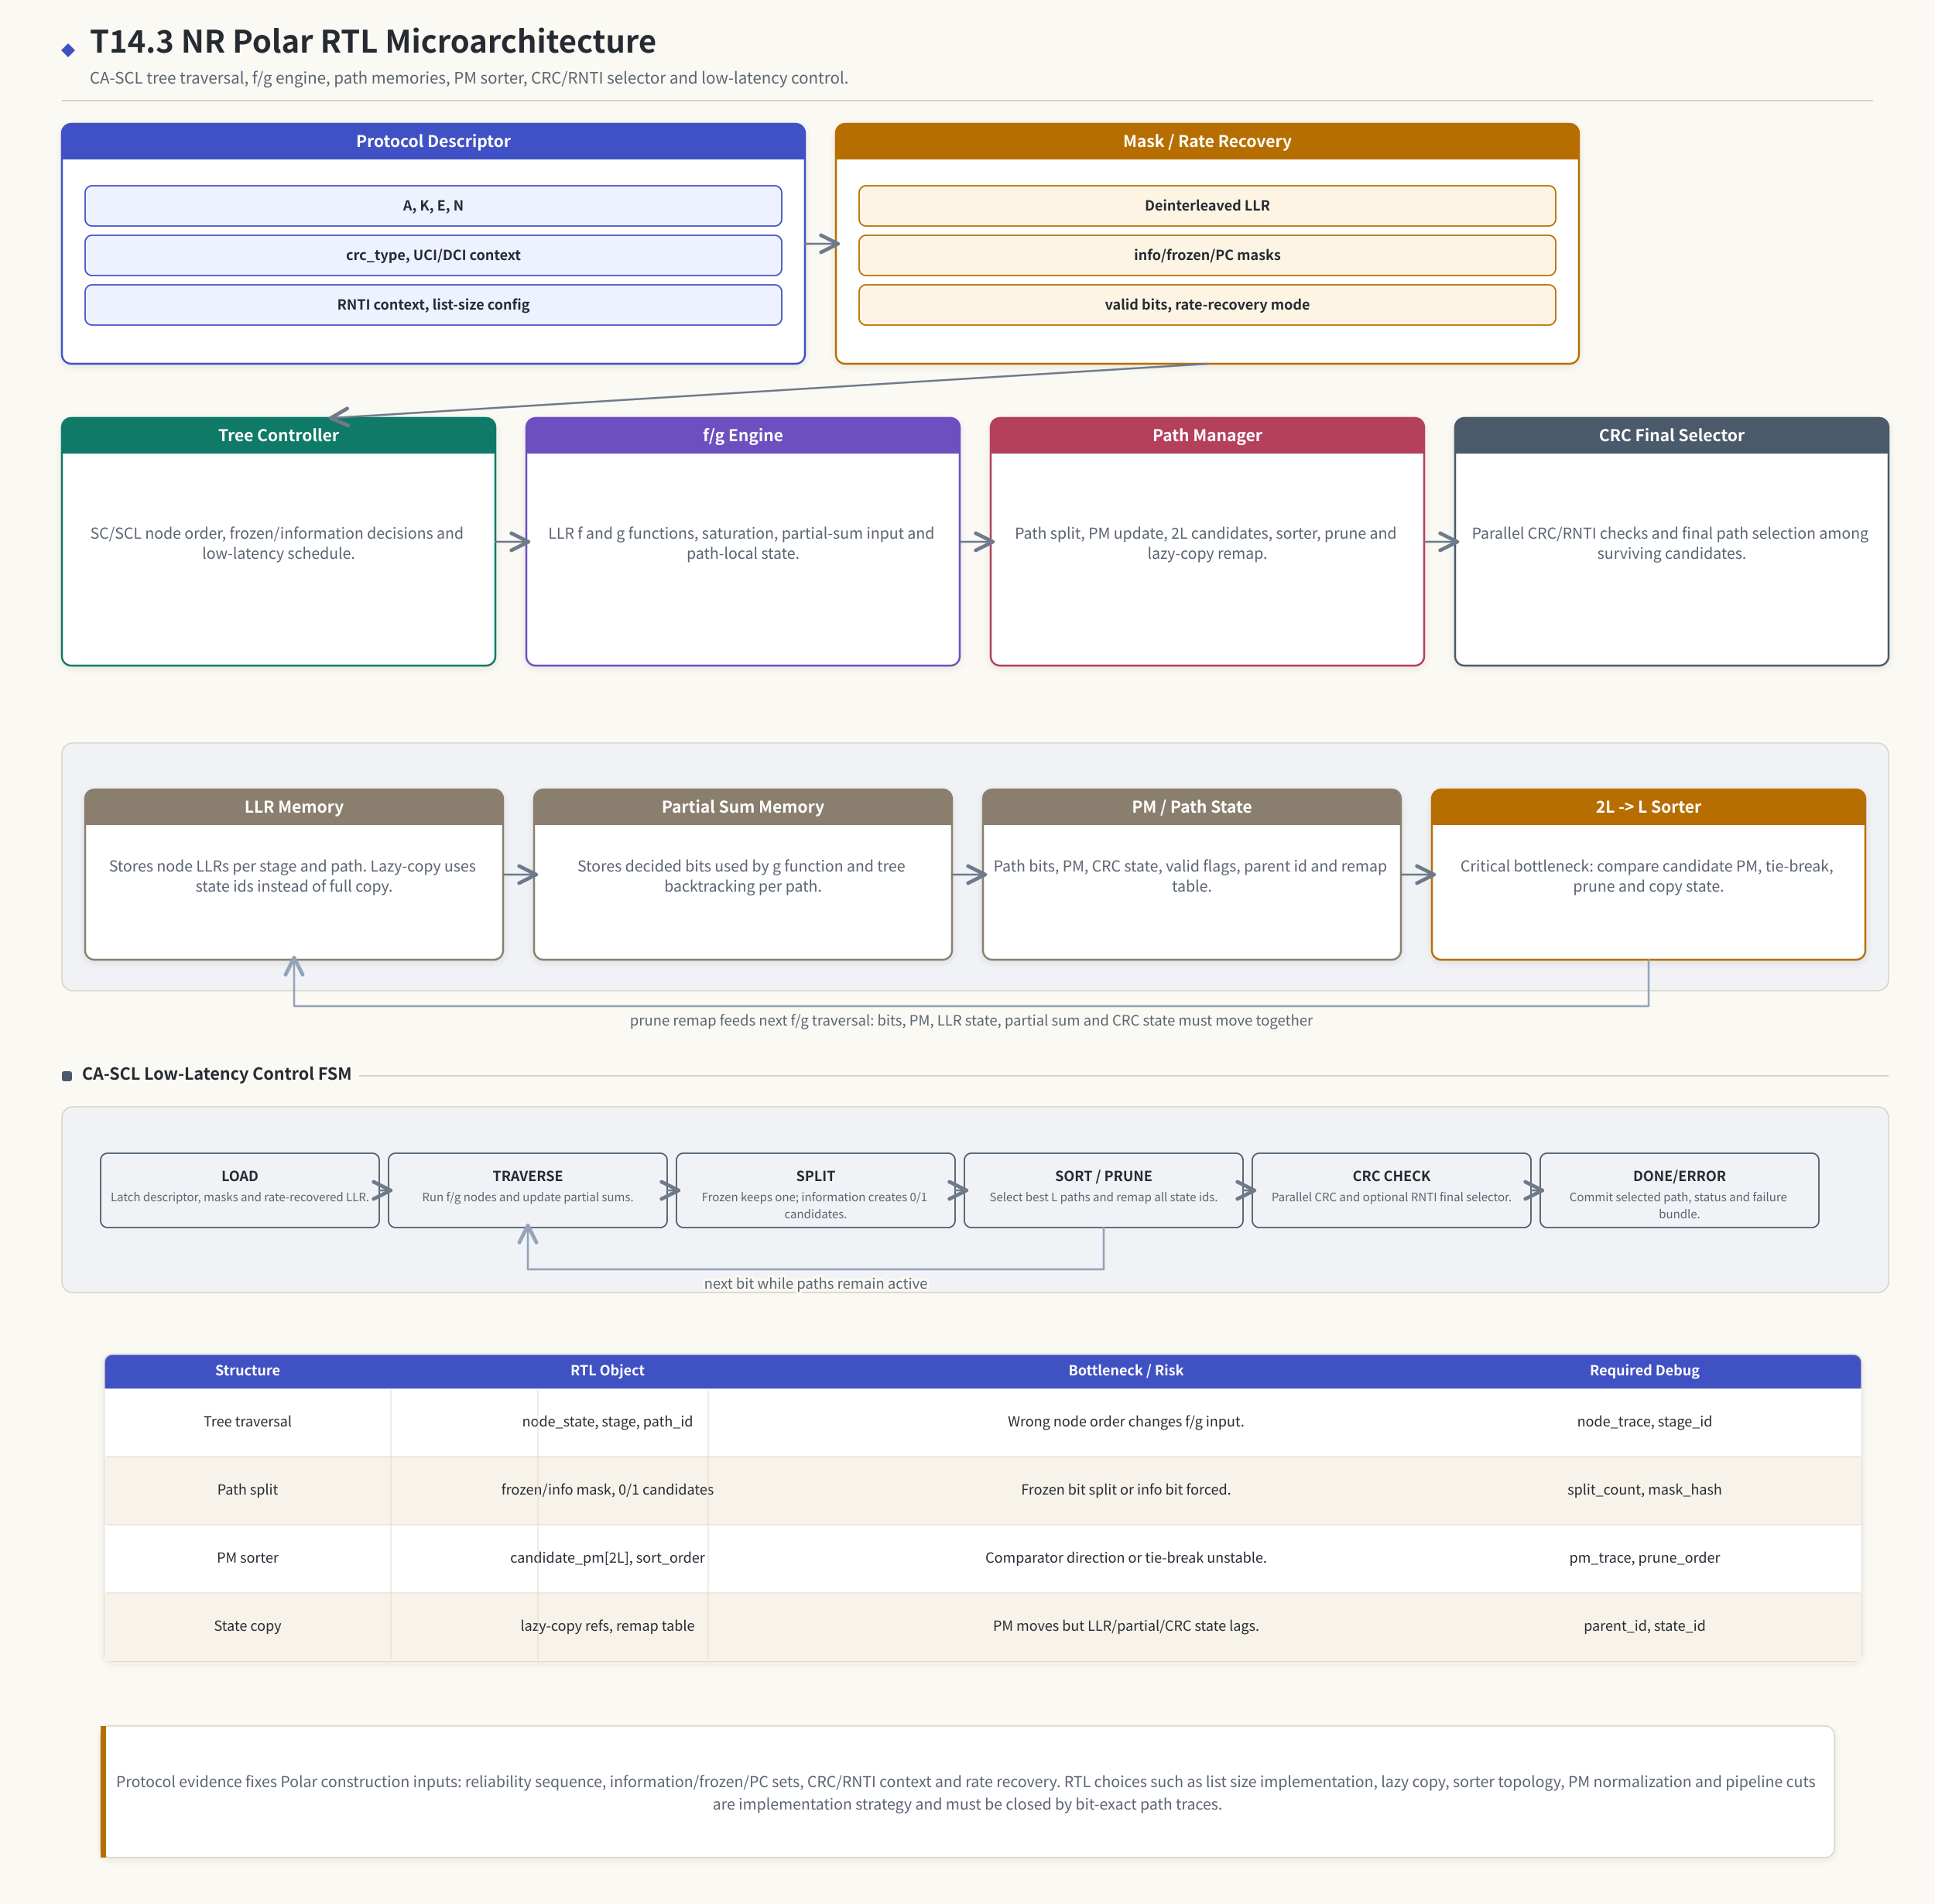
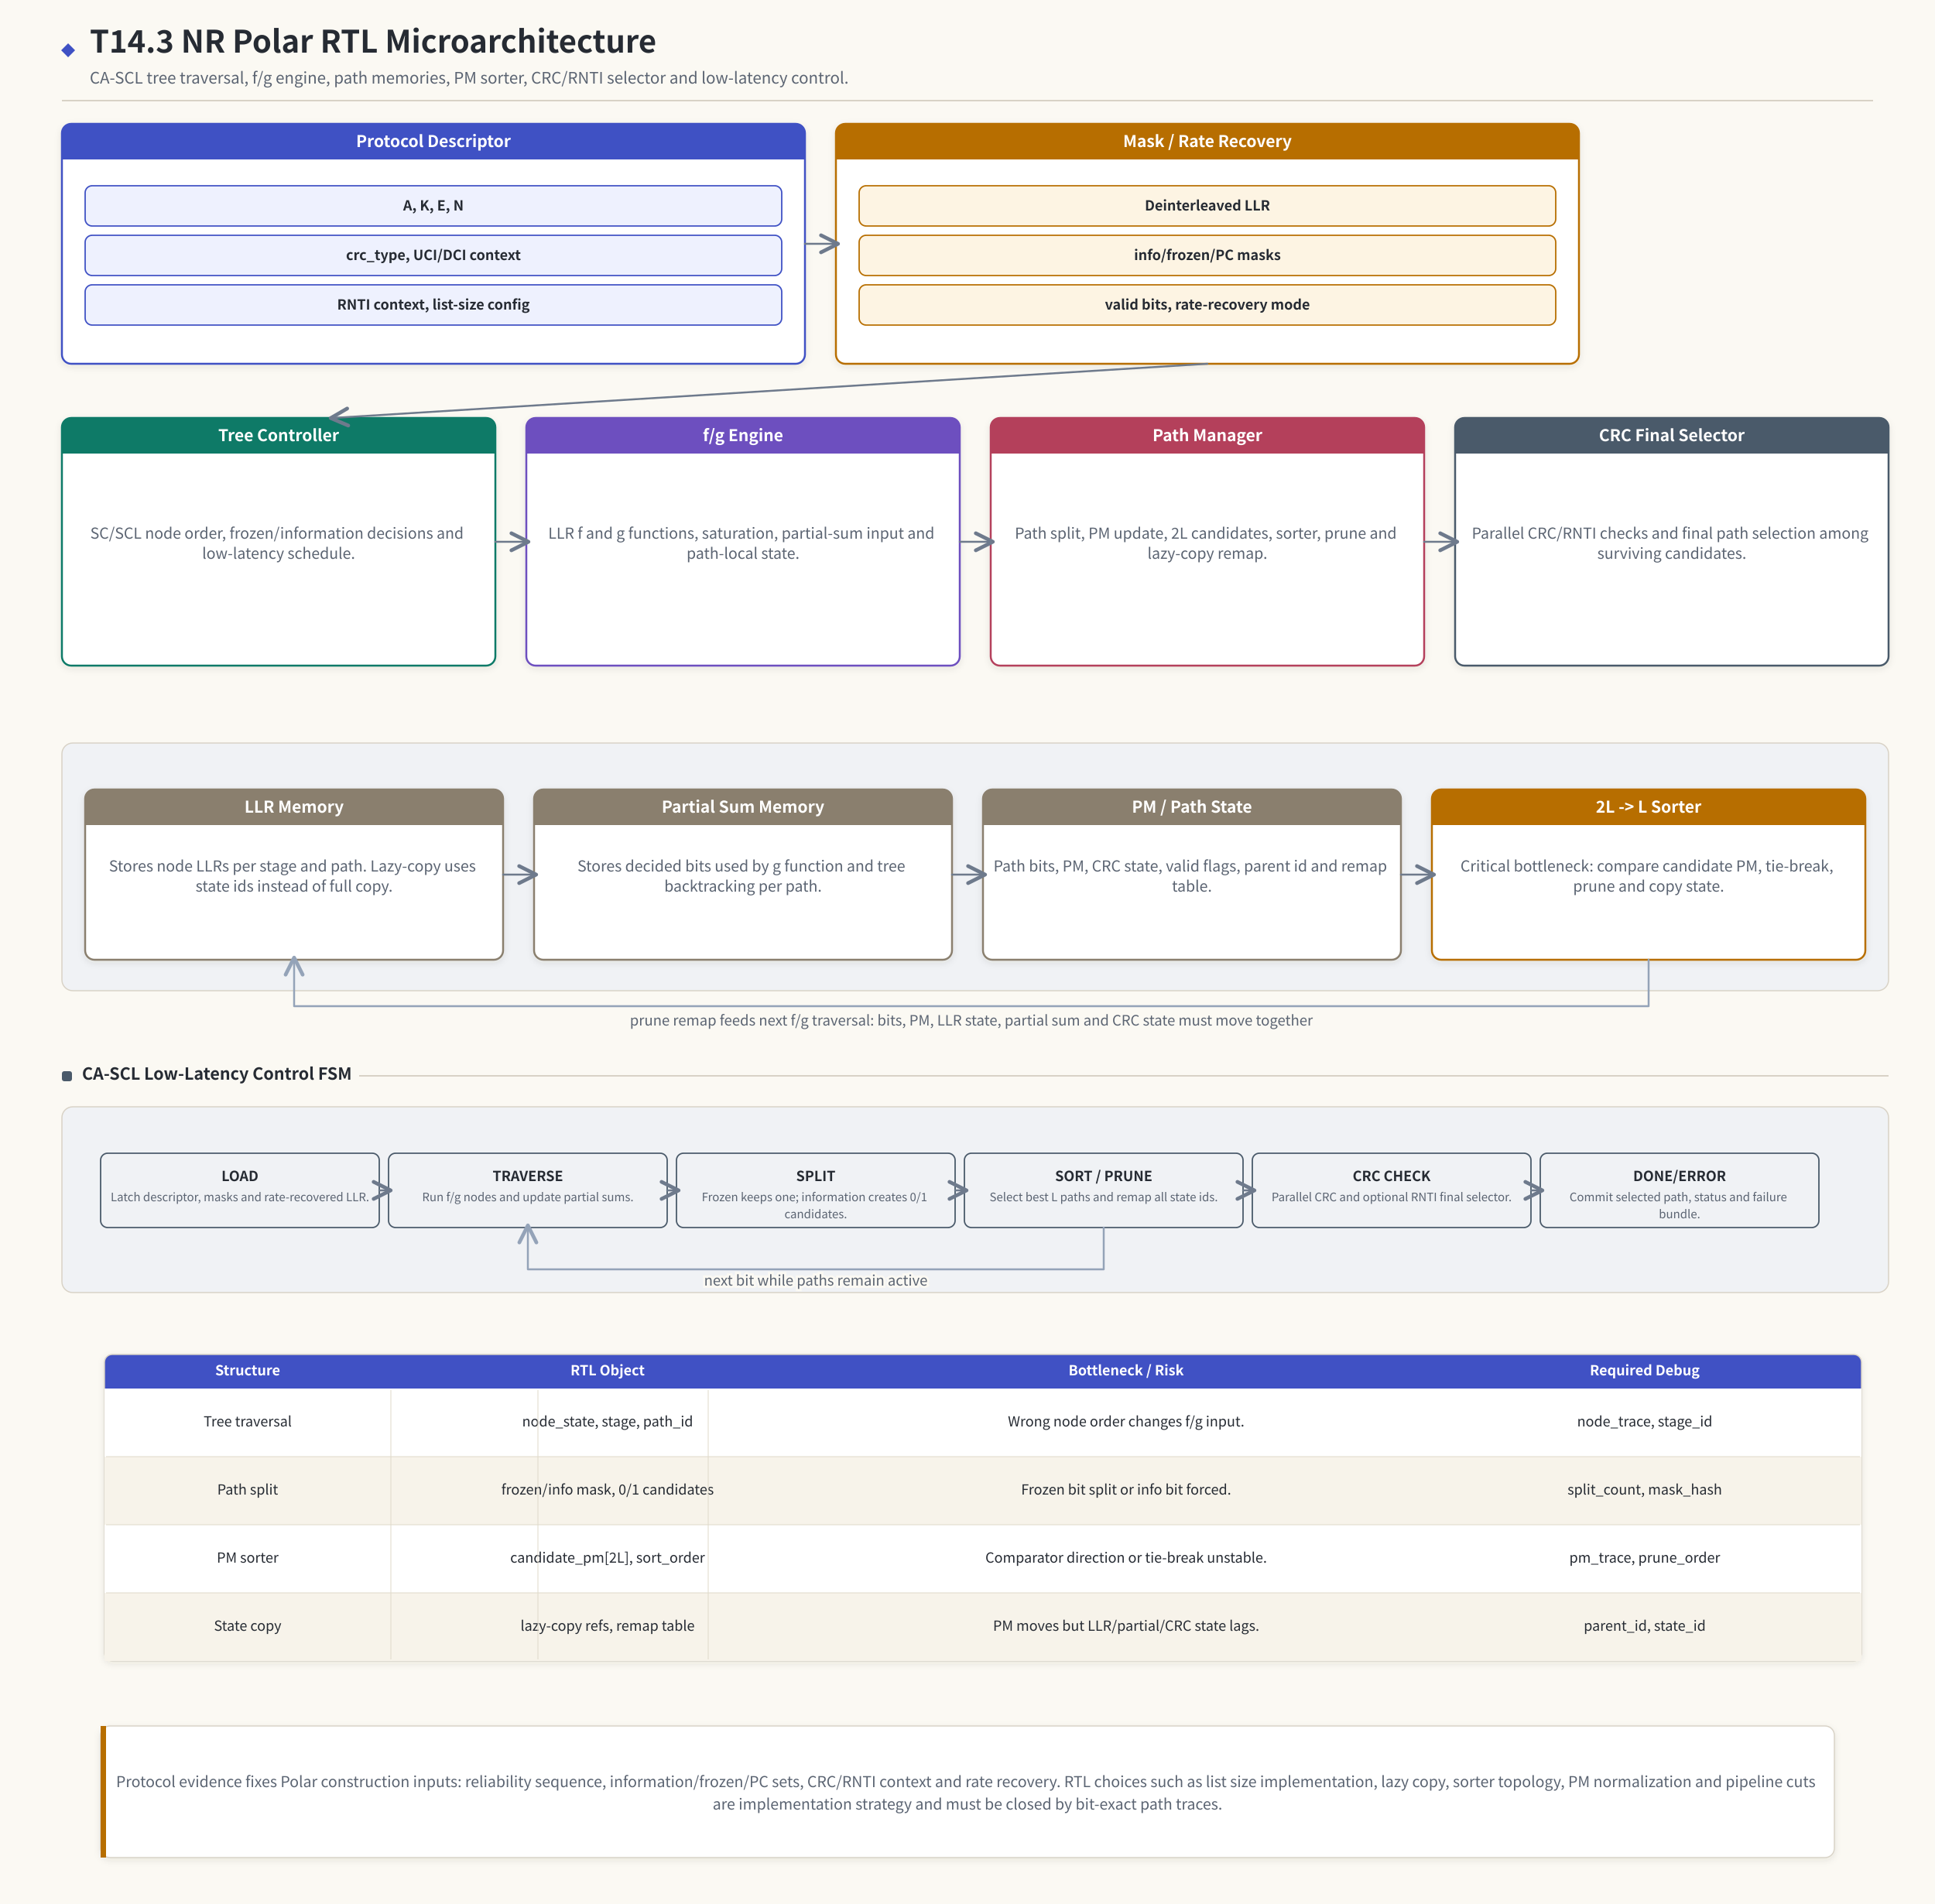
<svg xmlns="http://www.w3.org/2000/svg" width="2500" height="2460" viewBox="0 0 2500 2460" role="img" font-family="'Noto Sans CJK SC','Source Han Sans SC','PingFang SC','Microsoft YaHei',system-ui,sans-serif">
  <defs>
    <filter id="soft" x="-8%" y="-8%" width="120%" height="130%">
      <feDropShadow dx="0" dy="3" stdDeviation="4" flood-color="#4A3B2A" flood-opacity="0.09" />
    </filter>
    <marker id="m6E7A8C" viewBox="0 0 20 20" refX="16" refY="10" markerWidth="11" markerHeight="11" orient="auto-start-reverse">
      <path d="M 2 2 L 18 10 L 2 18" fill="none" stroke="#6E7A8C" stroke-width="3.5" stroke-linecap="round" stroke-linejoin="round" />
    </marker>
    <marker id="m94A3B8" viewBox="0 0 20 20" refX="16" refY="10" markerWidth="11" markerHeight="11" orient="auto-start-reverse">
      <path d="M 2 2 L 18 10 L 2 18" fill="none" stroke="#94A3B8" stroke-width="3.5" stroke-linecap="round" stroke-linejoin="round" />
    </marker>
    <marker id="m6D4FBF" viewBox="0 0 20 20" refX="16" refY="10" markerWidth="11" markerHeight="11" orient="auto-start-reverse">
      <path d="M 2 2 L 18 10 L 2 18" fill="none" stroke="#6D4FBF" stroke-width="3.5" stroke-linecap="round" stroke-linejoin="round" />
    </marker>
    <marker id="m8A6B46" viewBox="0 0 20 20" refX="16" refY="10" markerWidth="11" markerHeight="11" orient="auto-start-reverse">
      <path d="M 2 2 L 18 10 L 2 18" fill="none" stroke="#8A6B46" stroke-width="3.5" stroke-linecap="round" stroke-linejoin="round" />
    </marker>
    <marker id="m3F51C4" viewBox="0 0 20 20" refX="16" refY="10" markerWidth="11" markerHeight="11" orient="auto-start-reverse">
      <path d="M 2 2 L 18 10 L 2 18" fill="none" stroke="#3F51C4" stroke-width="3.5" stroke-linecap="round" stroke-linejoin="round" />
    </marker>
    <marker id="m0E7A67" viewBox="0 0 20 20" refX="16" refY="10" markerWidth="11" markerHeight="11" orient="auto-start-reverse">
      <path d="M 2 2 L 18 10 L 2 18" fill="none" stroke="#0E7A67" stroke-width="3.5" stroke-linecap="round" stroke-linejoin="round" />
    </marker>
    <marker id="mB76E00" viewBox="0 0 20 20" refX="16" refY="10" markerWidth="11" markerHeight="11" orient="auto-start-reverse">
      <path d="M 2 2 L 18 10 L 2 18" fill="none" stroke="#B76E00" stroke-width="3.5" stroke-linecap="round" stroke-linejoin="round" />
    </marker>
    <marker id="mB4405B" viewBox="0 0 20 20" refX="16" refY="10" markerWidth="11" markerHeight="11" orient="auto-start-reverse">
      <path d="M 2 2 L 18 10 L 2 18" fill="none" stroke="#B4405B" stroke-width="3.5" stroke-linecap="round" stroke-linejoin="round" />
    </marker>
    <marker id="m4A5A6A" viewBox="0 0 20 20" refX="16" refY="10" markerWidth="11" markerHeight="11" orient="auto-start-reverse">
      <path d="M 2 2 L 18 10 L 2 18" fill="none" stroke="#4A5A6A" stroke-width="3.5" stroke-linecap="round" stroke-linejoin="round" />
    </marker>
  </defs>
  <rect class="bg" x="0" y="0" width="2500" height="2460" fill="#FBF9F3" />
  <path d="M 88 56 l 9 9 l -9 9 l -9 -9 z" fill="#3F51C4" stroke="none" />
  <text class="title-main" x="116" y="68" font-size="40" font-weight="700" fill="#262B33">T14.3 NR Polar RTL Microarchitecture</text>
  <text class="subtitle" x="116" y="108" font-size="20.5" fill="#5B6472">CA-SCL tree traversal, f/g engine, path memories, PM sorter, CRC/RNTI selector and low-latency control.</text>
  <line x1="80" y1="130" x2="2420" y2="130" stroke="#D8D2C6" stroke-width="2" />
  <g class="card" id="c0">
    <rect class="body" x="80" y="160" width="960" height="310" rx="12" fill="#FFFFFF" stroke="#3F51C4" stroke-width="2.5" filter="url(#soft)" />
    <path d="M 92 160 H 1028 Q 1040 160 1040 172 V 206 H 80 V 172 Q 80 160 92 160 Z" fill="#3F51C4" stroke="none" />
    <text class="title" x="560.0" y="190" text-anchor="middle" font-size="21" font-weight="700" fill="#FFFFFF">Protocol Descriptor</text>
  </g>
  <g class="card" id="k0">
    <rect class="body" x="110" y="240" width="900" height="52" rx="9" fill="#EEF1FE" stroke="#3F51C4" stroke-width="1.8" />
    <text class="title" x="560.0" y="272.0" text-anchor="middle" font-size="18" font-weight="700" fill="#262B33">A, K, E, N</text>
  </g>
  <g class="card" id="k1">
    <rect class="body" x="110" y="304" width="900" height="52" rx="9" fill="#EEF1FE" stroke="#3F51C4" stroke-width="1.8" />
    <text class="title" x="560.0" y="336.0" text-anchor="middle" font-size="18" font-weight="700" fill="#262B33">crc_type, UCI/DCI context</text>
  </g>
  <g class="card" id="k2">
    <rect class="body" x="110" y="368" width="900" height="52" rx="9" fill="#EEF1FE" stroke="#3F51C4" stroke-width="1.8" />
    <text class="title" x="560.0" y="400.0" text-anchor="middle" font-size="18" font-weight="700" fill="#262B33">RNTI context, list-size config</text>
  </g>
  <g class="card" id="c1">
    <rect class="body" x="1080" y="160" width="960" height="310" rx="12" fill="#FFFFFF" stroke="#B76E00" stroke-width="2.5" filter="url(#soft)" />
    <path d="M 1092 160 H 2028 Q 2040 160 2040 172 V 206 H 1080 V 172 Q 1080 160 1092 160 Z" fill="#B76E00" stroke="none" />
    <text class="title" x="1560.0" y="190" text-anchor="middle" font-size="21" font-weight="700" fill="#FFFFFF">Mask / Rate Recovery</text>
  </g>
  <g class="card" id="q0">
    <rect class="body" x="1110" y="240" width="900" height="52" rx="9" fill="#FDF4E3" stroke="#B76E00" stroke-width="1.8" />
    <text class="title" x="1560.0" y="272.0" text-anchor="middle" font-size="18" font-weight="700" fill="#262B33">Deinterleaved LLR</text>
  </g>
  <g class="card" id="q1">
    <rect class="body" x="1110" y="304" width="900" height="52" rx="9" fill="#FDF4E3" stroke="#B76E00" stroke-width="1.8" />
    <text class="title" x="1560.0" y="336.0" text-anchor="middle" font-size="18" font-weight="700" fill="#262B33">info/frozen/PC masks</text>
  </g>
  <g class="card" id="q2">
    <rect class="body" x="1110" y="368" width="900" height="52" rx="9" fill="#FDF4E3" stroke="#B76E00" stroke-width="1.8" />
    <text class="title" x="1560.0" y="400.0" text-anchor="middle" font-size="18" font-weight="700" fill="#262B33">valid bits, rate-recovery mode</text>
  </g>
  <path class="link" data-src="c0" data-dst="c1" d="M 1040.0 315.0 L 1080.0 315.0" fill="none" stroke="#6E7A8C" stroke-width="2.5" stroke-linecap="round" stroke-linejoin="round" marker-end="url(#m6E7A8C)" />
  <g class="card" id="d0">
    <rect class="body" x="80" y="540" width="560" height="320" rx="12" fill="#FFFFFF" stroke="#0E7A67" stroke-width="2.5" filter="url(#soft)" />
    <path d="M 92 540 H 628 Q 640 540 640 552 V 586 H 80 V 552 Q 80 540 92 540 Z" fill="#0E7A67" stroke="none" />
    <text class="title" x="360.0" y="570" text-anchor="middle" font-size="21" font-weight="700" fill="#FFFFFF">Tree Controller</text>
    <text class="lines" text-anchor="middle" font-size="19.5" fill="#5B6472">
      <tspan x="360.0" y="696.0">SC/SCL node order, frozen/information decisions and</tspan>
      <tspan x="360.0" y="722.0">low-latency schedule.</tspan>
    </text>
  </g>
  <g class="card" id="d1">
    <rect class="body" x="680" y="540" width="560" height="320" rx="12" fill="#FFFFFF" stroke="#6D4FBF" stroke-width="2.5" filter="url(#soft)" />
    <path d="M 692 540 H 1228 Q 1240 540 1240 552 V 586 H 680 V 552 Q 680 540 692 540 Z" fill="#6D4FBF" stroke="none" />
    <text class="title" x="960.0" y="570" text-anchor="middle" font-size="21" font-weight="700" fill="#FFFFFF">f/g Engine</text>
    <text class="lines" text-anchor="middle" font-size="19.5" fill="#5B6472">
      <tspan x="960.0" y="696.0">LLR f and g functions, saturation, partial-sum input and</tspan>
      <tspan x="960.0" y="722.0">path-local state.</tspan>
    </text>
  </g>
  <g class="card" id="d2">
    <rect class="body" x="1280" y="540" width="560" height="320" rx="12" fill="#FFFFFF" stroke="#B4405B" stroke-width="2.5" filter="url(#soft)" />
    <path d="M 1292 540 H 1828 Q 1840 540 1840 552 V 586 H 1280 V 552 Q 1280 540 1292 540 Z" fill="#B4405B" stroke="none" />
    <text class="title" x="1560.0" y="570" text-anchor="middle" font-size="21" font-weight="700" fill="#FFFFFF">Path Manager</text>
    <text class="lines" text-anchor="middle" font-size="19.5" fill="#5B6472">
      <tspan x="1560.0" y="696.0">Path split, PM update, 2L candidates, sorter, prune and</tspan>
      <tspan x="1560.0" y="722.0">lazy-copy remap.</tspan>
    </text>
  </g>
  <g class="card" id="d3">
    <rect class="body" x="1880" y="540" width="560" height="320" rx="12" fill="#FFFFFF" stroke="#4A5A6A" stroke-width="2.5" filter="url(#soft)" />
    <path d="M 1892 540 H 2428 Q 2440 540 2440 552 V 586 H 1880 V 552 Q 1880 540 1892 540 Z" fill="#4A5A6A" stroke="none" />
    <text class="title" x="2160.0" y="570" text-anchor="middle" font-size="21" font-weight="700" fill="#FFFFFF">CRC Final Selector</text>
    <text class="lines" text-anchor="middle" font-size="19.5" fill="#5B6472">
      <tspan x="2160.0" y="696.0">Parallel CRC/RNTI checks and final path selection among</tspan>
      <tspan x="2160.0" y="722.0">surviving candidates.</tspan>
    </text>
  </g>
  <path class="link" data-src="c1" data-dst="d0" d="M 1560.0 470.0 L 430.0 540.0" fill="none" stroke="#6E7A8C" stroke-width="2.5" stroke-linecap="round" stroke-linejoin="round" marker-end="url(#m6E7A8C)" />
  <path class="link" data-src="d0" data-dst="d1" d="M 640.0 700.0 L 680.0 700.0" fill="none" stroke="#6E7A8C" stroke-width="2.5" stroke-linecap="round" stroke-linejoin="round" marker-end="url(#m6E7A8C)" />
  <path class="link" data-src="d1" data-dst="d2" d="M 1240.0 700.0 L 1280.0 700.0" fill="none" stroke="#6E7A8C" stroke-width="2.5" stroke-linecap="round" stroke-linejoin="round" marker-end="url(#m6E7A8C)" />
  <path class="link" data-src="d2" data-dst="d3" d="M 1840.0 700.0 L 1880.0 700.0" fill="none" stroke="#6E7A8C" stroke-width="2.5" stroke-linecap="round" stroke-linejoin="round" marker-end="url(#m6E7A8C)" />
  <g class="panel" id="lane0">
    <rect class="panel" x="80" y="960" width="2360" height="320" rx="14" fill="#F0F2F5" stroke="#D8D2C6" stroke-width="1.5" />
  </g>
  <g class="card" id="m0">
    <rect class="body" x="110" y="1020" width="540" height="220" rx="12" fill="#FFFFFF" stroke="#8A7F6E" stroke-width="2.5" filter="url(#soft)" />
    <path d="M 122 1020 H 638 Q 650 1020 650 1032 V 1066 H 110 V 1032 Q 110 1020 122 1020 Z" fill="#8A7F6E" stroke="none" />
    <text class="title" x="380.0" y="1050" text-anchor="middle" font-size="21" font-weight="700" fill="#FFFFFF">LLR Memory</text>
    <text class="lines" text-anchor="middle" font-size="19.5" fill="#5B6472">
      <tspan x="380.0" y="1126.0">Stores node LLRs per stage and path. Lazy-copy uses</tspan>
      <tspan x="380.0" y="1152.0">state ids instead of full copy.</tspan>
    </text>
  </g>
  <g class="card" id="m1">
    <rect class="body" x="690" y="1020" width="540" height="220" rx="12" fill="#FFFFFF" stroke="#8A7F6E" stroke-width="2.5" filter="url(#soft)" />
    <path d="M 702 1020 H 1218 Q 1230 1020 1230 1032 V 1066 H 690 V 1032 Q 690 1020 702 1020 Z" fill="#8A7F6E" stroke="none" />
    <text class="title" x="960.0" y="1050" text-anchor="middle" font-size="21" font-weight="700" fill="#FFFFFF">Partial Sum Memory</text>
    <text class="lines" text-anchor="middle" font-size="19.5" fill="#5B6472">
      <tspan x="960.0" y="1126.0">Stores decided bits used by g function and tree</tspan>
      <tspan x="960.0" y="1152.0">backtracking per path.</tspan>
    </text>
  </g>
  <g class="card" id="m2">
    <rect class="body" x="1270" y="1020" width="540" height="220" rx="12" fill="#FFFFFF" stroke="#8A7F6E" stroke-width="2.5" filter="url(#soft)" />
    <path d="M 1282 1020 H 1798 Q 1810 1020 1810 1032 V 1066 H 1270 V 1032 Q 1270 1020 1282 1020 Z" fill="#8A7F6E" stroke="none" />
    <text class="title" x="1540.0" y="1050" text-anchor="middle" font-size="21" font-weight="700" fill="#FFFFFF">PM / Path State</text>
    <text class="lines" text-anchor="middle" font-size="19.5" fill="#5B6472">
      <tspan x="1540.0" y="1126.0">Path bits, PM, CRC state, valid flags, parent id and remap</tspan>
      <tspan x="1540.0" y="1152.0">table.</tspan>
    </text>
  </g>
  <g class="card" id="m3">
    <rect class="body" x="1850" y="1020" width="560" height="220" rx="12" fill="#FFFFFF" stroke="#B76E00" stroke-width="2.5" filter="url(#soft)" />
    <path d="M 1862 1020 H 2398 Q 2410 1020 2410 1032 V 1066 H 1850 V 1032 Q 1850 1020 1862 1020 Z" fill="#B76E00" stroke="none" />
    <text class="title" x="2130.0" y="1050" text-anchor="middle" font-size="21" font-weight="700" fill="#FFFFFF">2L -&gt; L Sorter</text>
    <text class="lines" text-anchor="middle" font-size="19.5" fill="#5B6472">
      <tspan x="2130.0" y="1126.0">Critical bottleneck: compare candidate PM, tie-break,</tspan>
      <tspan x="2130.0" y="1152.0">prune and copy state.</tspan>
    </text>
  </g>
  <path class="link" data-src="m0" data-dst="m1" d="M 650.0 1130.0 L 690.0 1130.0" fill="none" stroke="#6E7A8C" stroke-width="2.5" stroke-linecap="round" stroke-linejoin="round" marker-end="url(#m6E7A8C)" />
  <path class="link" data-src="m1" data-dst="m2" d="M 1230.0 1130.0 L 1270.0 1130.0" fill="none" stroke="#6E7A8C" stroke-width="2.5" stroke-linecap="round" stroke-linejoin="round" marker-end="url(#m6E7A8C)" />
  <path class="link" data-src="m2" data-dst="m3" d="M 1810.0 1130.0 L 1850.0 1130.0" fill="none" stroke="#6E7A8C" stroke-width="2.5" stroke-linecap="round" stroke-linejoin="round" marker-end="url(#m6E7A8C)" />
  <path class="link detour" data-src="m3" data-dst="m0" data-note="prune remap 回馈下一次 f/g 遍历（下方绕行，不穿 Partial Sum / PM-Path State）" d="M 2130.0 1240.0 L 2130.0 1300.0 L 380.0 1300.0 L 380.0 1240.0" fill="none" stroke="#94A3B8" stroke-width="2.5" stroke-linecap="round" stroke-linejoin="round" marker-end="url(#m94A3B8)" />
  <text class="note" x="1255.0" y="1325.0" text-anchor="middle" font-size="18.5" fill="#5B6472" stroke="#FBF9F3" stroke-width="6" paint-order="stroke">prune remap feeds next f/g traversal: bits, PM, LLR state, partial sum and CRC state must move together</text>
  <g class="bar" id="bar2">
    <rect class="body" x="80" y="1370" width="2360" height="44" fill="none" stroke="none" />
    <rect class="mark" x="80" y="1384" width="13" height="13" rx="3" fill="#4A5A6A" stroke="none" />
    <text class="title" x="106" y="1395" font-size="21.5" font-weight="700" fill="#262B33">CA-SCL Low-Latency Control FSM</text>
    <line x1="464" y1="1390" x2="2440" y2="1390" stroke="#D8D2C6" stroke-width="2" />
  </g>
  <g class="panel" id="lane1">
    <rect class="panel" x="80" y="1430" width="2360" height="240" rx="14" fill="#F0F2F5" stroke="#D8D2C6" stroke-width="1.5" />
  </g>
  <g class="card" id="f0">
    <rect class="body" x="130" y="1490" width="360" height="96" rx="9" fill="#F0F2F5" stroke="#4A5A6A" stroke-width="1.8" />
    <text class="title" x="310.0" y="1526.0" text-anchor="middle" font-size="18" font-weight="700" fill="#262B33">LOAD</text>
    <text class="lines" text-anchor="middle" font-size="15" fill="#5B6472">
      <tspan x="310.0" y="1552.0">Latch descriptor, masks and rate-recovered LLR.</tspan>
    </text>
  </g>
  <g class="card" id="f1">
    <rect class="body" x="502" y="1490" width="360" height="96" rx="9" fill="#F0F2F5" stroke="#4A5A6A" stroke-width="1.8" />
    <text class="title" x="682.0" y="1526.0" text-anchor="middle" font-size="18" font-weight="700" fill="#262B33">TRAVERSE</text>
    <text class="lines" text-anchor="middle" font-size="15" fill="#5B6472">
      <tspan x="682.0" y="1552.0">Run f/g nodes and update partial sums.</tspan>
    </text>
  </g>
  <g class="card" id="f2">
    <rect class="body" x="874" y="1490" width="360" height="96" rx="9" fill="#F0F2F5" stroke="#4A5A6A" stroke-width="1.8" />
    <text class="title" x="1054.0" y="1526.0" text-anchor="middle" font-size="18" font-weight="700" fill="#262B33">SPLIT</text>
    <text class="lines" text-anchor="middle" font-size="15" fill="#5B6472">
      <tspan x="1054.0" y="1552.0">Frozen keeps one; information creates 0/1</tspan>
      <tspan x="1054.0" y="1574.0">candidates.</tspan>
    </text>
  </g>
  <g class="card" id="f3">
    <rect class="body" x="1246" y="1490" width="360" height="96" rx="9" fill="#F0F2F5" stroke="#4A5A6A" stroke-width="1.8" />
    <text class="title" x="1426.0" y="1526.0" text-anchor="middle" font-size="18" font-weight="700" fill="#262B33">SORT / PRUNE</text>
    <text class="lines" text-anchor="middle" font-size="15" fill="#5B6472">
      <tspan x="1426.0" y="1552.0">Select best L paths and remap all state ids.</tspan>
    </text>
  </g>
  <g class="card" id="f4">
    <rect class="body" x="1618" y="1490" width="360" height="96" rx="9" fill="#F0F2F5" stroke="#4A5A6A" stroke-width="1.8" />
    <text class="title" x="1798.0" y="1526.0" text-anchor="middle" font-size="18" font-weight="700" fill="#262B33">CRC CHECK</text>
    <text class="lines" text-anchor="middle" font-size="15" fill="#5B6472">
      <tspan x="1798.0" y="1552.0">Parallel CRC and optional RNTI final selector.</tspan>
    </text>
  </g>
  <g class="card" id="f5">
    <rect class="body" x="1990" y="1490" width="360" height="96" rx="9" fill="#F0F2F5" stroke="#4A5A6A" stroke-width="1.8" />
    <text class="title" x="2170.0" y="1526.0" text-anchor="middle" font-size="18" font-weight="700" fill="#262B33">DONE/ERROR</text>
    <text class="lines" text-anchor="middle" font-size="15" fill="#5B6472">
      <tspan x="2170.0" y="1552.0">Commit selected path, status and failure</tspan>
      <tspan x="2170.0" y="1574.0">bundle.</tspan>
    </text>
  </g>
  <path class="link" data-src="f0" data-dst="f1" d="M 490.0 1538.0 L 502.0 1538.0" fill="none" stroke="#6E7A8C" stroke-width="2.5" stroke-linecap="round" stroke-linejoin="round" marker-end="url(#m6E7A8C)" />
  <path class="link" data-src="f1" data-dst="f2" d="M 862.0 1538.0 L 874.0 1538.0" fill="none" stroke="#6E7A8C" stroke-width="2.5" stroke-linecap="round" stroke-linejoin="round" marker-end="url(#m6E7A8C)" />
  <path class="link" data-src="f2" data-dst="f3" d="M 1234.0 1538.0 L 1246.0 1538.0" fill="none" stroke="#6E7A8C" stroke-width="2.5" stroke-linecap="round" stroke-linejoin="round" marker-end="url(#m6E7A8C)" />
  <path class="link" data-src="f3" data-dst="f4" d="M 1606.0 1538.0 L 1618.0 1538.0" fill="none" stroke="#6E7A8C" stroke-width="2.5" stroke-linecap="round" stroke-linejoin="round" marker-end="url(#m6E7A8C)" />
  <path class="link" data-src="f4" data-dst="f5" d="M 1978.0 1538.0 L 1990.0 1538.0" fill="none" stroke="#6E7A8C" stroke-width="2.5" stroke-linecap="round" stroke-linejoin="round" marker-end="url(#m6E7A8C)" />
  <path class="link detour" data-src="f3" data-dst="f1" data-note="next bit while paths remain active（回环沿泳道下方绕行，不穿 SPLIT / CRC CHECK）" d="M 1426.0 1586.0 L 1426.0 1640.0 L 682.0 1640.0 L 682.0 1586.0" fill="none" stroke="#94A3B8" stroke-width="2.5" stroke-linecap="round" stroke-linejoin="round" marker-end="url(#m94A3B8)" />
-   <text class="note" x="1054.0" y="1665.0" text-anchor="middle" font-size="18.5" fill="#5B6472" stroke="#FBF9F3" stroke-width="6" paint-order="stroke">next bit while paths remain active</text>
+   <text class="note" x="1054.0" y="1661.0" text-anchor="middle" font-size="18.5" fill="#5B6472" stroke="#FBF9F3" stroke-width="6" paint-order="stroke">next bit while paths remain active</text>
  <g class="tbl" id="t1">
    <rect class="tblouter" x="135" y="1750" width="2270" height="396" rx="10" fill="#3F51C4" stroke="#D8D2C6" stroke-width="1.5" filter="url(#soft)" />
    <g class="cellg" id="t1_0_0" data-tbl="t1">
      <rect class="cell" x="135" y="1750" width="370" height="44" fill="none" stroke="none" />
      <text class="tcell" text-anchor="middle" font-size="18" font-weight="700" fill="#FFFFFF">
        <tspan x="320.0" y="1777.0">Structure</tspan>
      </text>
    </g>
    <g class="cellg" id="t1_0_1" data-tbl="t1">
      <rect class="cell" x="505" y="1750" width="560" height="44" fill="none" stroke="none" />
      <text class="tcell" text-anchor="middle" font-size="18" font-weight="700" fill="#FFFFFF">
        <tspan x="785.0" y="1777.0">RTL Object</tspan>
      </text>
    </g>
    <g class="cellg" id="t1_0_2" data-tbl="t1">
      <rect class="cell" x="1065" y="1750" width="780" height="44" fill="none" stroke="none" />
      <text class="tcell" text-anchor="middle" font-size="18" font-weight="700" fill="#FFFFFF">
        <tspan x="1455.0" y="1777.0">Bottleneck / Risk</tspan>
      </text>
    </g>
    <g class="cellg" id="t1_0_3" data-tbl="t1">
      <rect class="cell" x="1845" y="1750" width="560" height="44" fill="none" stroke="none" />
      <text class="tcell" text-anchor="middle" font-size="18" font-weight="700" fill="#FFFFFF">
        <tspan x="2125.0" y="1777.0">Required Debug</tspan>
      </text>
    </g>
    <g class="cellg" id="t1_1_0" data-tbl="t1">
      <rect class="cell" x="135" y="1794" width="370" height="88" fill="#FFFFFF" stroke="none" />
      <text class="tcell" text-anchor="middle" font-size="18" font-weight="400" fill="#262B33">
        <tspan x="320.0" y="1843.0">Tree traversal</tspan>
      </text>
    </g>
    <g class="cellg" id="t1_1_1" data-tbl="t1">
      <rect class="cell" x="505" y="1794" width="560" height="88" fill="#FFFFFF" stroke="none" />
      <text class="tcell" text-anchor="middle" font-size="18" font-weight="400" fill="#262B33">
        <tspan x="785.0" y="1843.0">node_state, stage, path_id</tspan>
      </text>
    </g>
    <g class="cellg" id="t1_1_2" data-tbl="t1">
      <rect class="cell" x="1065" y="1794" width="780" height="88" fill="#FFFFFF" stroke="none" />
      <text class="tcell" text-anchor="middle" font-size="18" font-weight="400" fill="#262B33">
        <tspan x="1455.0" y="1843.0">Wrong node order changes f/g input.</tspan>
      </text>
    </g>
    <g class="cellg" id="t1_1_3" data-tbl="t1">
      <rect class="cell" x="1845" y="1794" width="560" height="88" fill="#FFFFFF" stroke="none" />
      <text class="tcell" text-anchor="middle" font-size="18" font-weight="400" fill="#262B33">
        <tspan x="2125.0" y="1843.0">node_trace, stage_id</tspan>
      </text>
    </g>
    <g class="cellg" id="t1_2_0" data-tbl="t1">
      <rect class="cell" x="135" y="1882" width="370" height="88" fill="#F7F3EA" stroke="none" />
      <text class="tcell" text-anchor="middle" font-size="18" font-weight="400" fill="#262B33">
        <tspan x="320.0" y="1931.0">Path split</tspan>
      </text>
    </g>
    <g class="cellg" id="t1_2_1" data-tbl="t1">
      <rect class="cell" x="505" y="1882" width="560" height="88" fill="#F7F3EA" stroke="none" />
      <text class="tcell" text-anchor="middle" font-size="18" font-weight="400" fill="#262B33">
        <tspan x="785.0" y="1931.0">frozen/info mask, 0/1 candidates</tspan>
      </text>
    </g>
    <g class="cellg" id="t1_2_2" data-tbl="t1">
      <rect class="cell" x="1065" y="1882" width="780" height="88" fill="#F7F3EA" stroke="none" />
      <text class="tcell" text-anchor="middle" font-size="18" font-weight="400" fill="#262B33">
        <tspan x="1455.0" y="1931.0">Frozen bit split or info bit forced.</tspan>
      </text>
    </g>
    <g class="cellg" id="t1_2_3" data-tbl="t1">
      <rect class="cell" x="1845" y="1882" width="560" height="88" fill="#F7F3EA" stroke="none" />
      <text class="tcell" text-anchor="middle" font-size="18" font-weight="400" fill="#262B33">
        <tspan x="2125.0" y="1931.0">split_count, mask_hash</tspan>
      </text>
    </g>
    <g class="cellg" id="t1_3_0" data-tbl="t1">
      <rect class="cell" x="135" y="1970" width="370" height="88" fill="#FFFFFF" stroke="none" />
      <text class="tcell" text-anchor="middle" font-size="18" font-weight="400" fill="#262B33">
        <tspan x="320.0" y="2019.0">PM sorter</tspan>
      </text>
    </g>
    <g class="cellg" id="t1_3_1" data-tbl="t1">
      <rect class="cell" x="505" y="1970" width="560" height="88" fill="#FFFFFF" stroke="none" />
      <text class="tcell" text-anchor="middle" font-size="18" font-weight="400" fill="#262B33">
        <tspan x="785.0" y="2019.0">candidate_pm[2L], sort_order</tspan>
      </text>
    </g>
    <g class="cellg" id="t1_3_2" data-tbl="t1">
      <rect class="cell" x="1065" y="1970" width="780" height="88" fill="#FFFFFF" stroke="none" />
      <text class="tcell" text-anchor="middle" font-size="18" font-weight="400" fill="#262B33">
        <tspan x="1455.0" y="2019.0">Comparator direction or tie-break unstable.</tspan>
      </text>
    </g>
    <g class="cellg" id="t1_3_3" data-tbl="t1">
      <rect class="cell" x="1845" y="1970" width="560" height="88" fill="#FFFFFF" stroke="none" />
      <text class="tcell" text-anchor="middle" font-size="18" font-weight="400" fill="#262B33">
        <tspan x="2125.0" y="2019.0">pm_trace, prune_order</tspan>
      </text>
    </g>
    <g class="cellg" id="t1_4_0" data-tbl="t1">
      <rect class="cell" x="135" y="2058" width="370" height="88" fill="#F7F3EA" stroke="none" />
      <text class="tcell" text-anchor="middle" font-size="18" font-weight="400" fill="#262B33">
        <tspan x="320.0" y="2107.0">State copy</tspan>
      </text>
    </g>
    <g class="cellg" id="t1_4_1" data-tbl="t1">
      <rect class="cell" x="505" y="2058" width="560" height="88" fill="#F7F3EA" stroke="none" />
      <text class="tcell" text-anchor="middle" font-size="18" font-weight="400" fill="#262B33">
        <tspan x="785.0" y="2107.0">lazy-copy refs, remap table</tspan>
      </text>
    </g>
    <g class="cellg" id="t1_4_2" data-tbl="t1">
      <rect class="cell" x="1065" y="2058" width="780" height="88" fill="#F7F3EA" stroke="none" />
      <text class="tcell" text-anchor="middle" font-size="18" font-weight="400" fill="#262B33">
        <tspan x="1455.0" y="2107.0">PM moves but LLR/partial/CRC state lags.</tspan>
      </text>
    </g>
    <g class="cellg" id="t1_4_3" data-tbl="t1">
      <rect class="cell" x="1845" y="2058" width="560" height="88" fill="#F7F3EA" stroke="none" />
      <text class="tcell" text-anchor="middle" font-size="18" font-weight="400" fill="#262B33">
        <tspan x="2125.0" y="2107.0">parent_id, state_id</tspan>
      </text>
    </g>
    <line x1="137" y1="1882" x2="2403" y2="1882" stroke="#E0DACA" stroke-width="1" />
    <line x1="137" y1="1970" x2="2403" y2="1970" stroke="#E0DACA" stroke-width="1" />
    <line x1="137" y1="2058" x2="2403" y2="2058" stroke="#E0DACA" stroke-width="1" />
    <line x1="505" y1="1796" x2="505" y2="2144" stroke="#E0DACA" stroke-width="1" />
    <line x1="695" y1="1796" x2="695" y2="2144" stroke="#E0DACA" stroke-width="1" />
    <line x1="915" y1="1796" x2="915" y2="2144" stroke="#E0DACA" stroke-width="1" />
  </g>
  <g class="foot" id="foot">
    <rect class="body" x="130" y="2230" width="2240" height="170" rx="12" fill="#FFFFFF" stroke="#D8D2C6" stroke-width="1.5" filter="url(#soft)" />
    <rect class="footbar" x="130" y="2230" width="7" height="170" fill="#B76E00" stroke="none" />
    <text class="lines" text-anchor="middle" font-size="19.5" fill="#5B6472">
      <tspan x="1250.0" y="2309.0">Protocol evidence fixes Polar construction inputs: reliability sequence, information/frozen/PC sets, CRC/RNTI context and rate recovery. RTL choices such as list size implementation, lazy copy, sorter topology, PM normalization and pipeline cuts</tspan>
      <tspan x="1250.0" y="2338.0">are implementation strategy and must be closed by bit-exact path traces.</tspan>
    </text>
  </g>
</svg>
